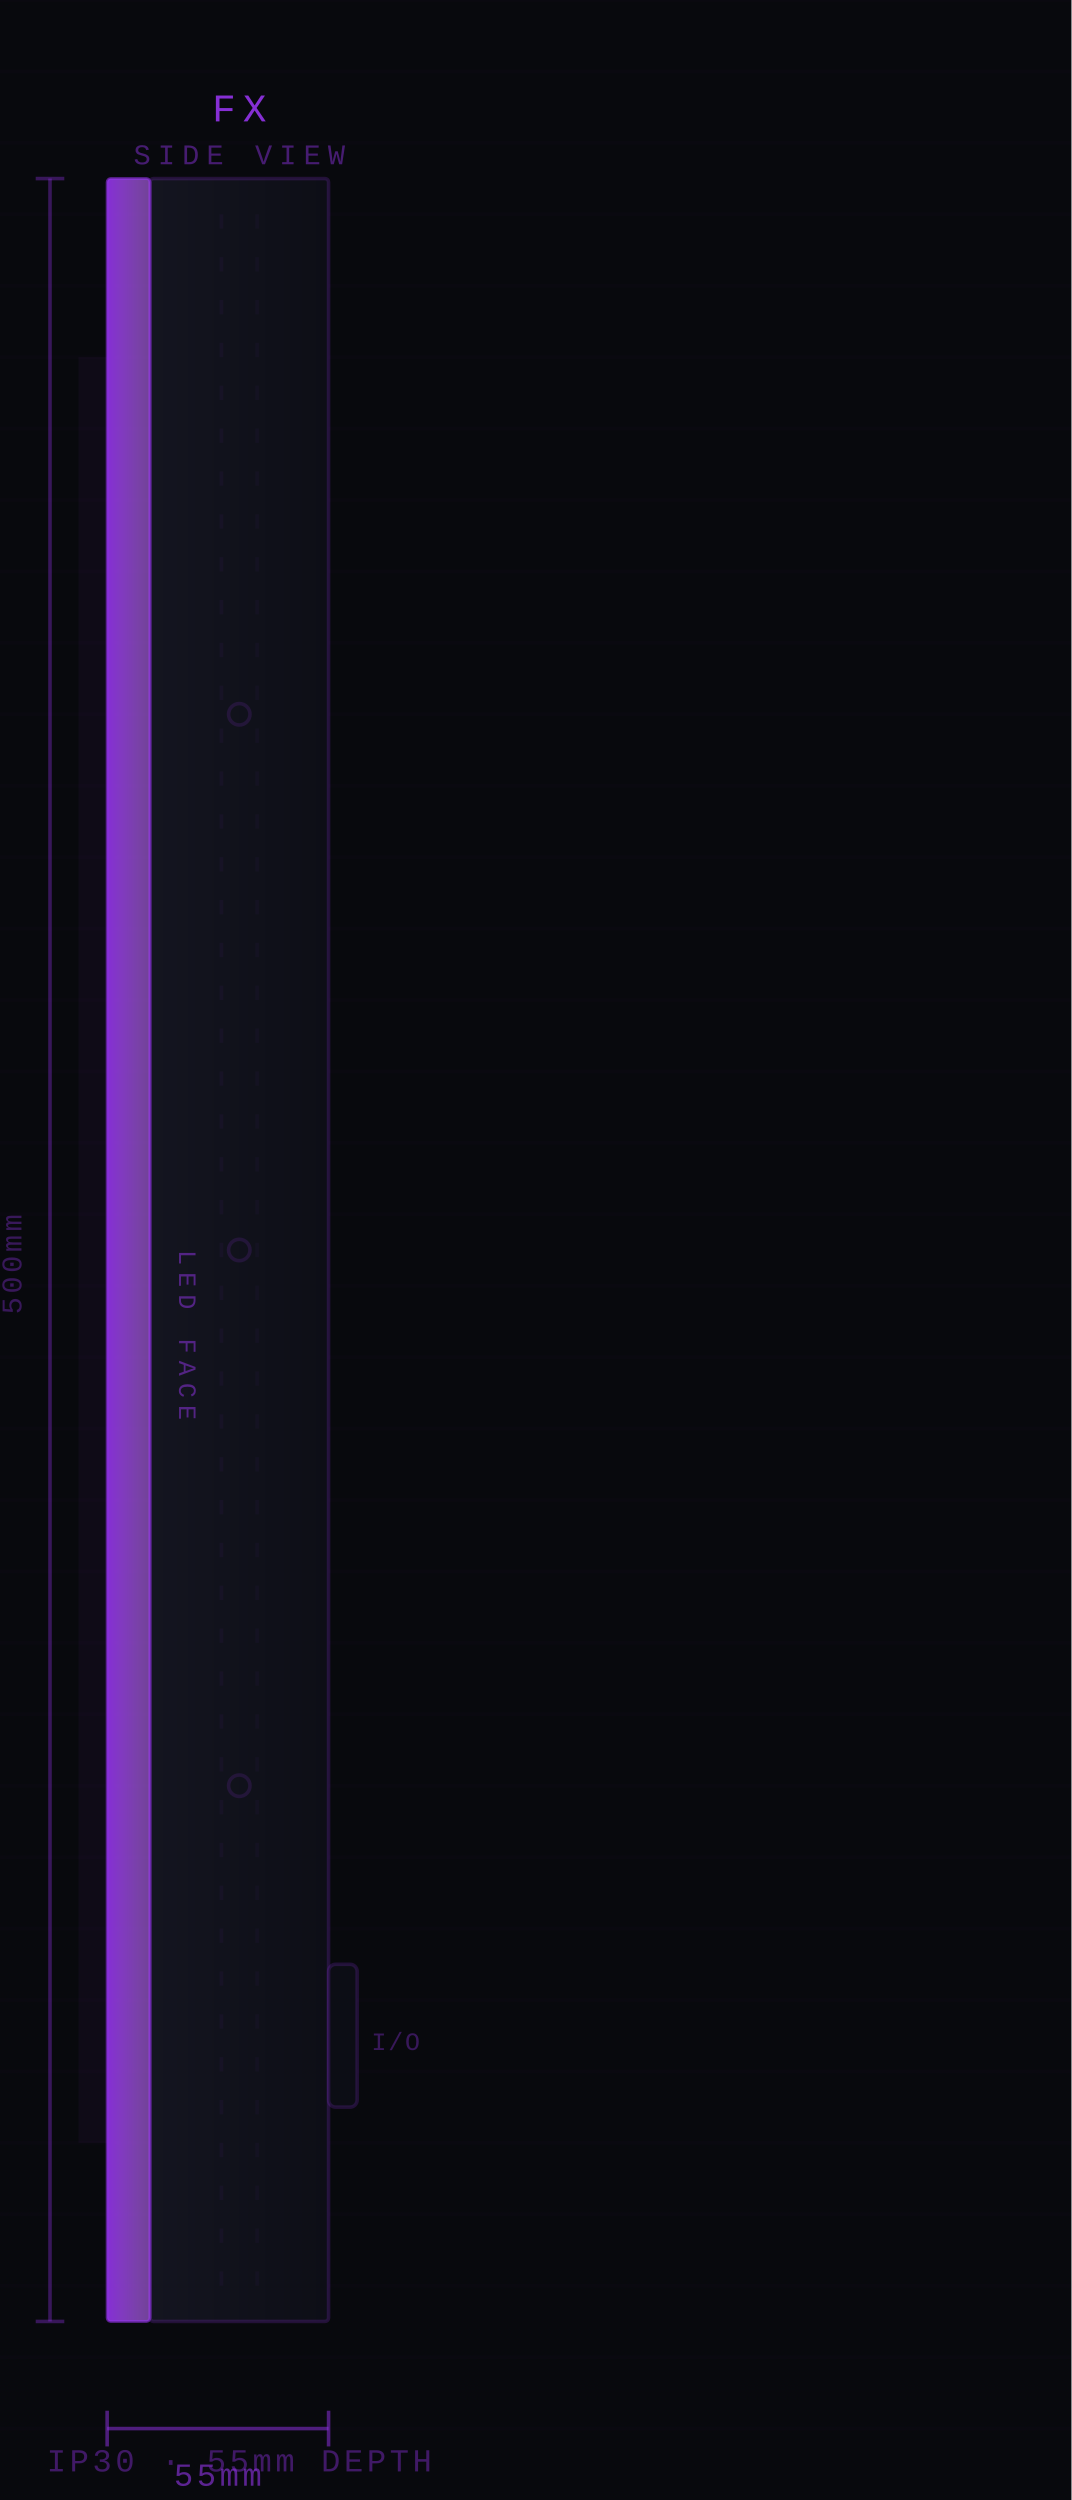
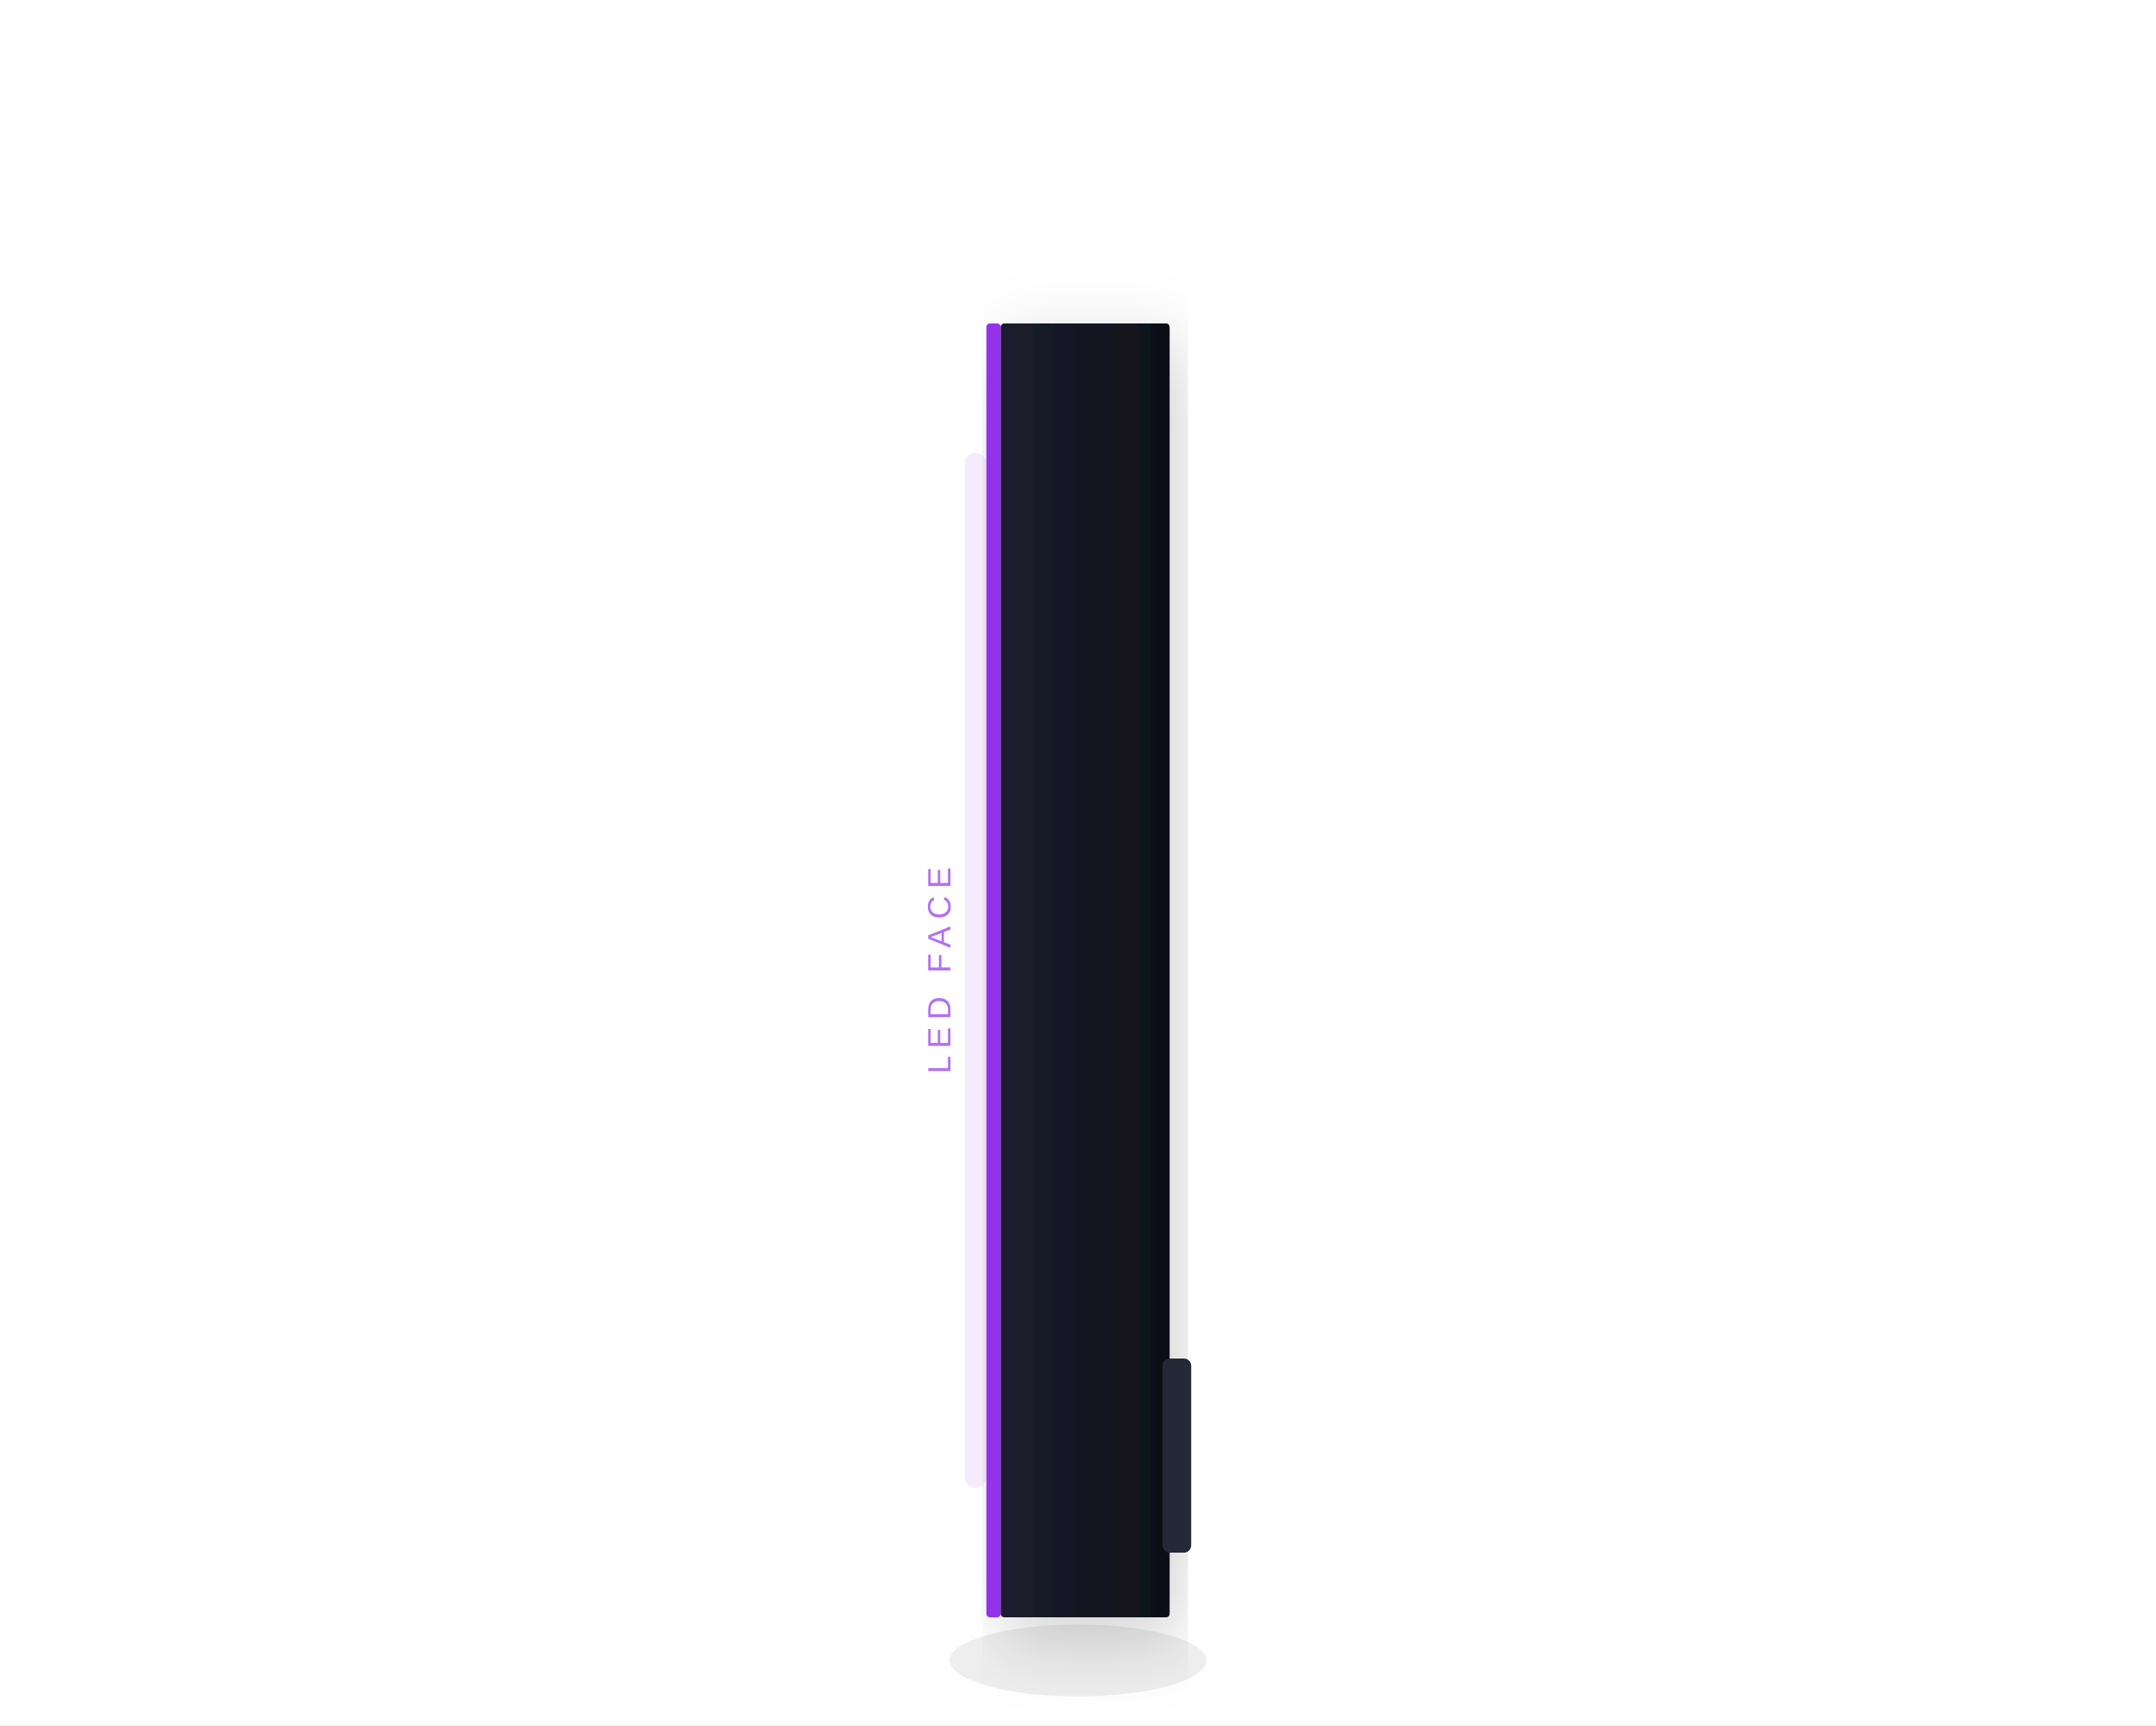
- <svg xmlns="http://www.w3.org/2000/svg" width="300" height="700" viewBox="0 0 300 700">
+ <svg xmlns="http://www.w3.org/2000/svg" width="600" height="480" viewBox="0 0 600 480">
  <defs>
-     <linearGradient id="bodyGrad" x1="0" y1="0" x2="1" y2="0">
-       <stop offset="0%" stop-color="#141520" />
-       <stop offset="100%" stop-color="#0d0e16" />
+     <linearGradient id="bodyG" x1="0" y1="0" x2="1" y2="0">
+       <stop offset="0%" stop-color="#1c1e2e" />
+       <stop offset="100%" stop-color="#0f1018" />
    </linearGradient>
-     <linearGradient id="faceGrad" x1="0" y1="0" x2="1" y2="0">
-       <stop offset="0%" stop-color="#9333EA" stop-opacity="0.9" />
-       <stop offset="100%" stop-color="#B76AF2" stop-opacity="0.6" />
-     </linearGradient>
+     <filter id="sh">
+       <feDropShadow dx="4" dy="6" stdDeviation="10" flood-color="#000" flood-opacity="0.18" />
+     </filter>
  </defs>
-   <rect width="300" height="700" fill="#08090d" />
-   <line x1="0" y1="0" x2="300" y2="0" stroke="#9333EA" stroke-opacity="0.015" stroke-width="1" />
-   <line x1="0" y1="20" x2="300" y2="20" stroke="#9333EA" stroke-opacity="0.015" stroke-width="1" />
-   <line x1="0" y1="40" x2="300" y2="40" stroke="#9333EA" stroke-opacity="0.015" stroke-width="1" />
-   <line x1="0" y1="60" x2="300" y2="60" stroke="#9333EA" stroke-opacity="0.015" stroke-width="1" />
-   <line x1="0" y1="80" x2="300" y2="80" stroke="#9333EA" stroke-opacity="0.015" stroke-width="1" />
-   <line x1="0" y1="100" x2="300" y2="100" stroke="#9333EA" stroke-opacity="0.015" stroke-width="1" />
-   <line x1="0" y1="120" x2="300" y2="120" stroke="#9333EA" stroke-opacity="0.015" stroke-width="1" />
-   <line x1="0" y1="140" x2="300" y2="140" stroke="#9333EA" stroke-opacity="0.015" stroke-width="1" />
-   <line x1="0" y1="160" x2="300" y2="160" stroke="#9333EA" stroke-opacity="0.015" stroke-width="1" />
-   <line x1="0" y1="180" x2="300" y2="180" stroke="#9333EA" stroke-opacity="0.015" stroke-width="1" />
-   <line x1="0" y1="200" x2="300" y2="200" stroke="#9333EA" stroke-opacity="0.015" stroke-width="1" />
-   <line x1="0" y1="220" x2="300" y2="220" stroke="#9333EA" stroke-opacity="0.015" stroke-width="1" />
-   <line x1="0" y1="240" x2="300" y2="240" stroke="#9333EA" stroke-opacity="0.015" stroke-width="1" />
-   <line x1="0" y1="260" x2="300" y2="260" stroke="#9333EA" stroke-opacity="0.015" stroke-width="1" />
-   <line x1="0" y1="280" x2="300" y2="280" stroke="#9333EA" stroke-opacity="0.015" stroke-width="1" />
-   <line x1="0" y1="300" x2="300" y2="300" stroke="#9333EA" stroke-opacity="0.015" stroke-width="1" />
-   <line x1="0" y1="320" x2="300" y2="320" stroke="#9333EA" stroke-opacity="0.015" stroke-width="1" />
-   <line x1="0" y1="340" x2="300" y2="340" stroke="#9333EA" stroke-opacity="0.015" stroke-width="1" />
-   <line x1="0" y1="360" x2="300" y2="360" stroke="#9333EA" stroke-opacity="0.015" stroke-width="1" />
-   <line x1="0" y1="380" x2="300" y2="380" stroke="#9333EA" stroke-opacity="0.015" stroke-width="1" />
-   <line x1="0" y1="400" x2="300" y2="400" stroke="#9333EA" stroke-opacity="0.015" stroke-width="1" />
-   <line x1="0" y1="420" x2="300" y2="420" stroke="#9333EA" stroke-opacity="0.015" stroke-width="1" />
-   <line x1="0" y1="440" x2="300" y2="440" stroke="#9333EA" stroke-opacity="0.015" stroke-width="1" />
-   <line x1="0" y1="460" x2="300" y2="460" stroke="#9333EA" stroke-opacity="0.015" stroke-width="1" />
-   <line x1="0" y1="480" x2="300" y2="480" stroke="#9333EA" stroke-opacity="0.015" stroke-width="1" />
-   <line x1="0" y1="500" x2="300" y2="500" stroke="#9333EA" stroke-opacity="0.015" stroke-width="1" />
-   <line x1="0" y1="520" x2="300" y2="520" stroke="#9333EA" stroke-opacity="0.015" stroke-width="1" />
-   <line x1="0" y1="540" x2="300" y2="540" stroke="#9333EA" stroke-opacity="0.015" stroke-width="1" />
-   <line x1="0" y1="560" x2="300" y2="560" stroke="#9333EA" stroke-opacity="0.015" stroke-width="1" />
-   <line x1="0" y1="580" x2="300" y2="580" stroke="#9333EA" stroke-opacity="0.015" stroke-width="1" />
-   <line x1="0" y1="600" x2="300" y2="600" stroke="#9333EA" stroke-opacity="0.015" stroke-width="1" />
-   <line x1="0" y1="620" x2="300" y2="620" stroke="#9333EA" stroke-opacity="0.015" stroke-width="1" />
-   <line x1="0" y1="640" x2="300" y2="640" stroke="#9333EA" stroke-opacity="0.015" stroke-width="1" />
-   <line x1="0" y1="660" x2="300" y2="660" stroke="#9333EA" stroke-opacity="0.015" stroke-width="1" />
-   <line x1="0" y1="680" x2="300" y2="680" stroke="#9333EA" stroke-opacity="0.015" stroke-width="1" />
-   <rect x="42" y="50" width="50" height="600" fill="url(#bodyGrad)" stroke="#9333EA" stroke-opacity="0.2" stroke-width="1" rx="1" />
-   <rect x="30" y="50" width="12" height="600" fill="url(#faceGrad)" rx="1" />
-   <rect x="30" y="50" width="12" height="600" fill="none" stroke="#9333EA" stroke-opacity="0.6" stroke-width="0.8" rx="1" />
-   <rect x="22" y="100" width="8" height="500" fill="#9333EA" fill-opacity="0.05" />
-   <line x1="62" y1="60" x2="62" y2="640" stroke="#9333EA" stroke-opacity="0.05" stroke-width="1" stroke-dasharray="4,8" />
-   <line x1="72" y1="60" x2="72" y2="640" stroke="#9333EA" stroke-opacity="0.04" stroke-width="1" stroke-dasharray="4,8" />
-   <circle cx="67" cy="200" r="3" fill="none" stroke="#9333EA25" stroke-width="1" />
-   <circle cx="67" cy="350" r="3" fill="none" stroke="#9333EA25" stroke-width="1" />
-   <circle cx="67" cy="500" r="3" fill="none" stroke="#9333EA25" stroke-width="1" />
-   <rect x="92" y="550" width="8" height="40" rx="2" fill="#0c0d15" stroke="#9333EA30" stroke-width="1" />
-   <text x="104" y="574" font-family="'Courier New',monospace" font-size="7" fill="#9333EA" opacity="0.35" letter-spacing="0.5">I/O</text>
-   <line x1="30" y1="680" x2="92" y2="680" stroke="#9333EA" stroke-opacity="0.5" stroke-width="1" />
-   <line x1="30" y1="675" x2="30" y2="685" stroke="#9333EA" stroke-opacity="0.5" stroke-width="1" />
-   <line x1="92" y1="675" x2="92" y2="685" stroke="#9333EA" stroke-opacity="0.5" stroke-width="1" />
-   <text x="61" y="696" font-family="'Courier New',monospace" font-size="9" fill="#9333EA" opacity="0.6" text-anchor="middle" letter-spacing="1">55mm</text>
-   <line x1="14" y1="50" x2="14" y2="650" stroke="#9333EA" stroke-opacity="0.35" stroke-width="1" />
-   <line x1="10" y1="50" x2="18" y2="50" stroke="#9333EA" stroke-opacity="0.35" stroke-width="1" />
-   <line x1="10" y1="650" x2="18" y2="650" stroke="#9333EA" stroke-opacity="0.35" stroke-width="1" />
-   <text x="6" y="354" font-family="'Courier New',monospace" font-size="8" fill="#9333EA" opacity="0.35" text-anchor="middle" transform="rotate(-90,6,354)" letter-spacing="1">500mm</text>
-   <text x="67" y="34" font-family="'Courier New',monospace" font-size="11" fill="#9333EA" opacity="0.9" text-anchor="middle" letter-spacing="2">FX</text>
-   <text x="67" y="46" font-family="'Courier New',monospace" font-size="8" fill="#9333EA" opacity="0.45" text-anchor="middle" letter-spacing="2">SIDE VIEW</text>
-   <text x="52" y="350" font-family="'Courier New',monospace" font-size="7" fill="#9333EA" opacity="0.5" writing-mode="tb" letter-spacing="2">LED FACE</text>
-   <text x="67" y="692" font-family="'Courier New',monospace" font-size="9" fill="#9333EA" opacity="0.4" text-anchor="middle" letter-spacing="1">IP30 · 55mm DEPTH</text>
+   <rect width="600" height="480" fill="#fff" />
+   <ellipse cx="300" cy="462" rx="35.7" ry="10" fill="#000" opacity="0.07" />
+   <g filter="url(#sh)">
+     <rect x="274.5" y="90" width="4" height="360" fill="#9333EA" rx="1" />
+     <rect x="278.5" y="90" width="47" height="360" fill="url(#bodyG)" rx="1" />
+   </g>
+   <rect x="268.5" y="126" width="6" height="288" fill="#9333EA" opacity="0.10" rx="3" />
+   <rect x="323.5" y="378" width="8" height="54" rx="2" fill="#252836" />
+   <line x1="274.5" y1="486" x2="325.5" y2="486" stroke="#999" stroke-width="1.2" />
+   <line x1="274.5" y1="481" x2="274.5" y2="491" stroke="#999" stroke-width="1.2" />
+   <line x1="325.5" y1="481" x2="325.5" y2="491" stroke="#999" stroke-width="1.2" />
+   <text x="300" y="502" font-family="'Helvetica Neue',Arial,sans-serif" font-size="11" fill="#888" text-anchor="middle" letter-spacing="1">38mm DEPTH</text>
+   <text x="264.5" y="270" font-family="'Helvetica Neue',Arial,sans-serif" font-size="9" fill="#9333EA" text-anchor="middle" transform="rotate(-90,264.5,270)" letter-spacing="2" opacity="0.7">LED FACE</text>
</svg>
